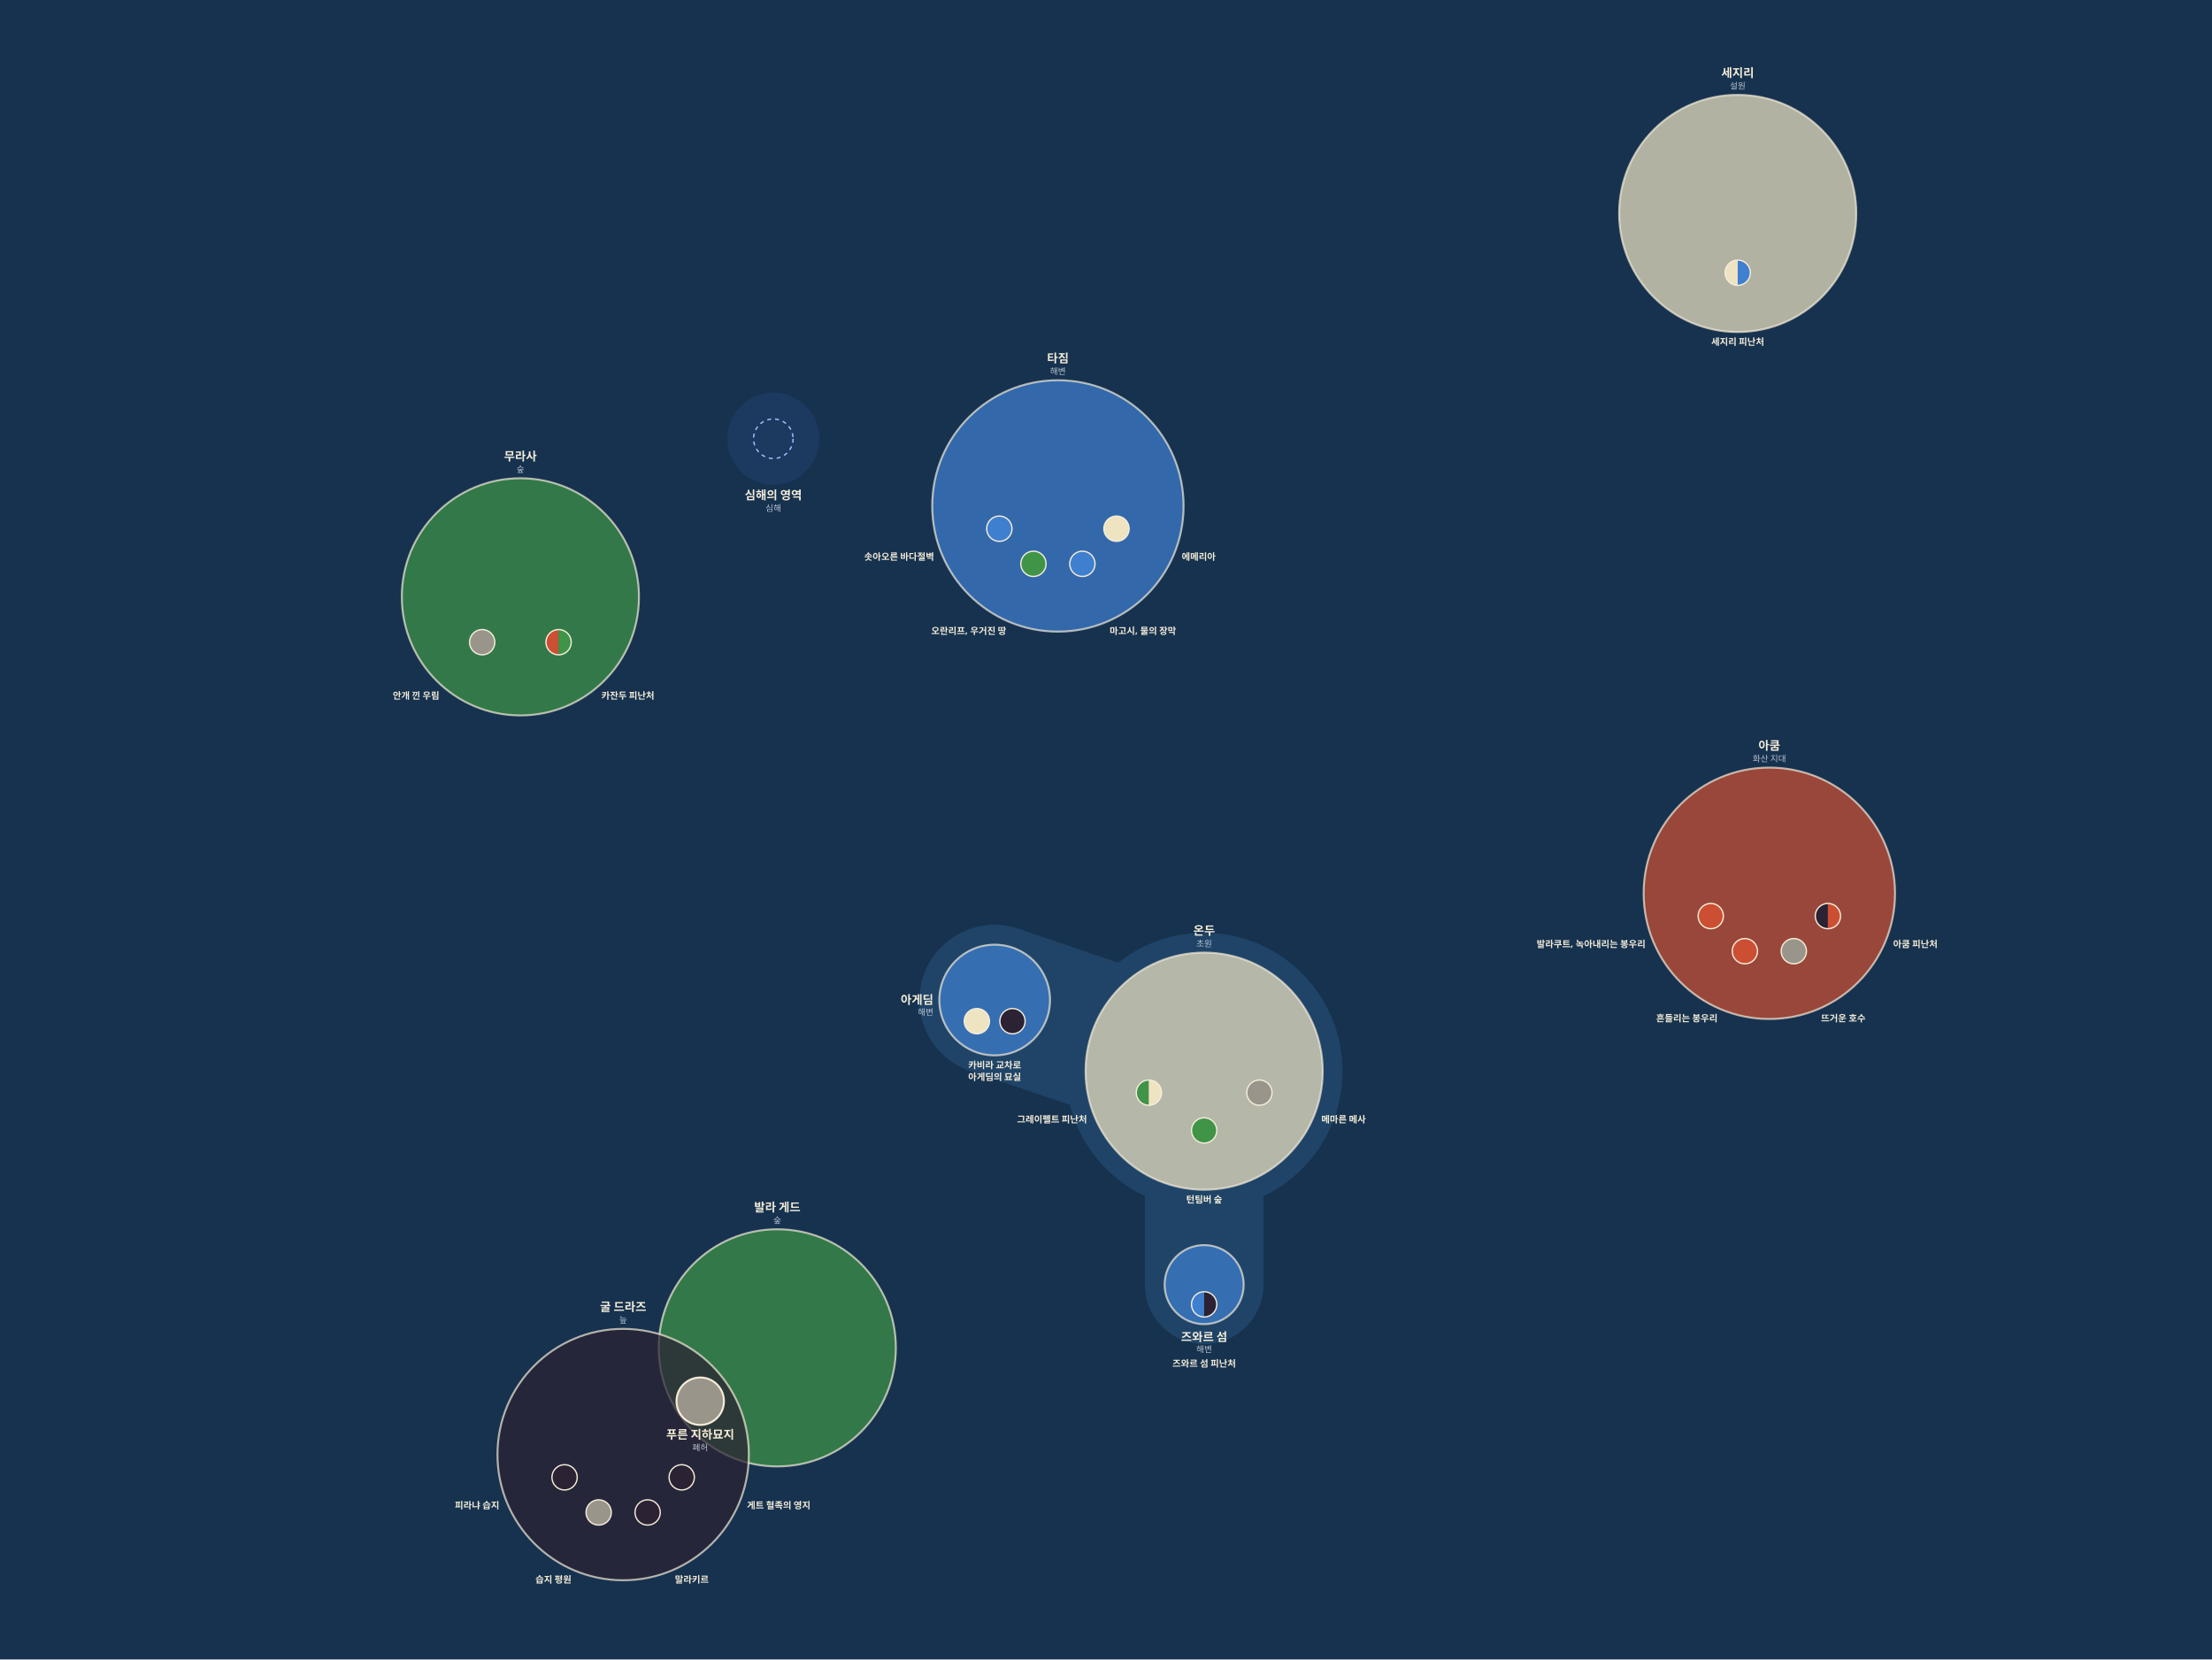
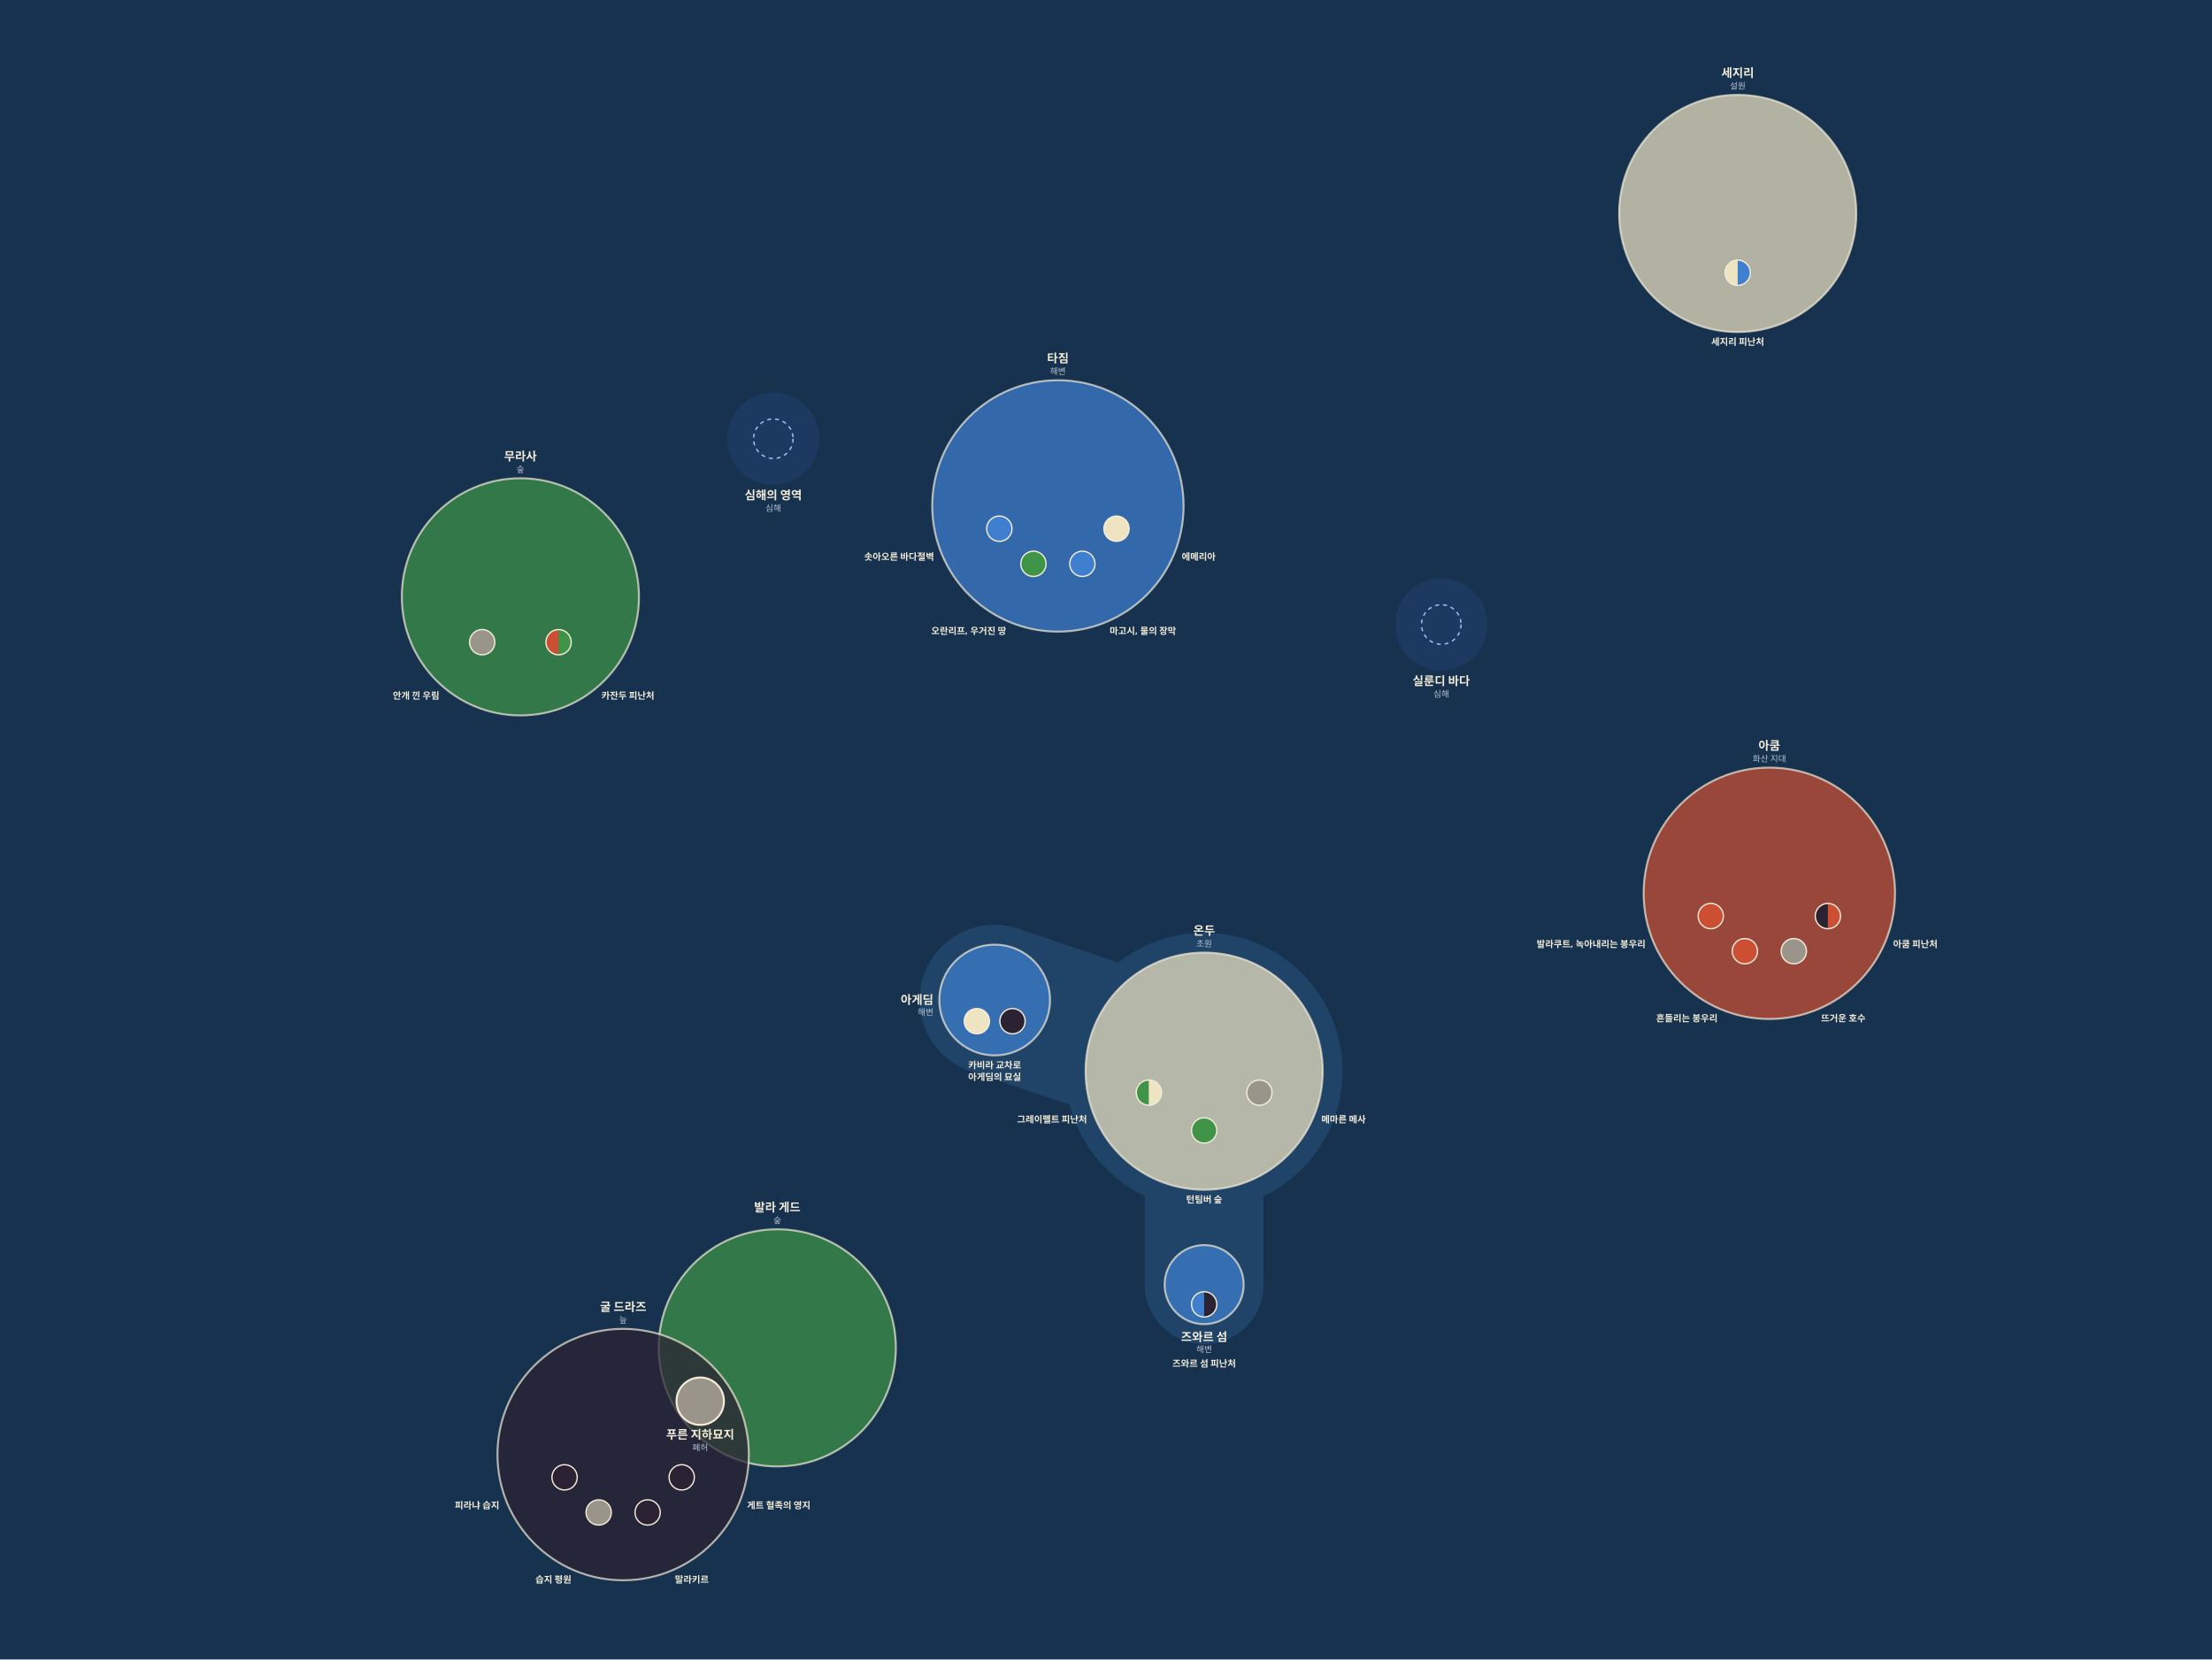
<svg xmlns="http://www.w3.org/2000/svg" viewBox="242 84 3358 2519" width="3358" height="2519">
  <style>
    .name { font: 600 18px sans-serif; fill: #f4ecd8; }
    .terrain { font: 13px sans-serif; fill: #b9c3cf; }
    .area { font: 600 14px sans-serif; fill: #f4ecd8; }
  </style>
  <rect x="242" y="84" width="3358" height="2519" fill="#16324f" />
  <line x1="2070" y1="1710" x2="1752" y2="1602" stroke="#1f4468" stroke-width="228" stroke-linecap="round" />
  <line x1="2070" y1="1710" x2="2070" y2="2034" stroke="#1f4468" stroke-width="180" stroke-linecap="round" />
  <circle cx="2070" cy="1710" r="210" fill="#1f4468" />
  <circle cx="1752" cy="1602" r="114" fill="#1f4468" />
  <circle cx="2070" cy="2034" r="90" fill="#1f4468" />
  <circle cx="1752" cy="1602" r="84" fill="#3f7fcf" fill-opacity="0.72" stroke="#f4ecd8" stroke-opacity="0.7" stroke-width="3" />
  <circle cx="2928" cy="1440" r="190.8" fill="#cc4f34" fill-opacity="0.72" stroke="#f4ecd8" stroke-opacity="0.7" stroke-width="3" />
  <circle cx="1422" cy="2130" r="180" fill="#3f9447" fill-opacity="0.72" stroke="#f4ecd8" stroke-opacity="0.7" stroke-width="3" />
  <circle cx="1188" cy="2292" r="190.8" fill="#2b2233" fill-opacity="0.72" stroke="#f4ecd8" stroke-opacity="0.7" stroke-width="3" />
  <circle cx="2070" cy="2034" r="60" fill="#3f7fcf" fill-opacity="0.72" stroke="#f4ecd8" stroke-opacity="0.7" stroke-width="3" />
  <circle cx="1032" cy="990" r="180" fill="#3f9447" fill-opacity="0.72" stroke="#f4ecd8" stroke-opacity="0.7" stroke-width="3" />
  <circle cx="2070" cy="1710" r="180" fill="#efe4c2" fill-opacity="0.72" stroke="#f4ecd8" stroke-opacity="0.7" stroke-width="3" />
  <circle cx="2880" cy="408" r="180" fill="#efe4c2" fill-opacity="0.72" stroke="#f4ecd8" stroke-opacity="0.7" stroke-width="3" />
  <circle cx="1848" cy="852" r="190.8" fill="#3f7fcf" fill-opacity="0.72" stroke="#f4ecd8" stroke-opacity="0.7" stroke-width="3" />
  <g>
    <circle cx="1779.057" cy="1634.123" r="19.2" fill="#2b2233" stroke="#f4ecd8" stroke-width="2" />
    <text x="1752" y="1723.8" text-anchor="middle" class="area">아게딤의 묘실</text>
  </g>
  <g>
    <path d="M3016.917 1455.369A19.2 19.2 0 0 0 3016.917 1493.769Z" fill="#2b2233" />
    <path d="M3016.917 1455.369A19.2 19.2 0 0 1 3016.917 1493.769Z" fill="#cc4f34" />
    <circle cx="3016.917" cy="1474.569" r="19.2" fill="none" stroke="#f4ecd8" stroke-width="2" />
    <text x="3115.899" y="1522.051" text-anchor="start" class="area">아쿰 피난처</text>
  </g>
  <g>
    <circle cx="2153.884" cy="1742.612" r="19.2" fill="#9a958b" stroke="#f4ecd8" stroke-width="2" />
    <text x="2247.833" y="1788.138" text-anchor="start" class="area">메마른 메사</text>
  </g>
  <g>
    <circle cx="1936.917" cy="886.569" r="19.2" fill="#efe4c2" stroke="#f4ecd8" stroke-width="2" />
    <text x="2035.899" y="934.051" text-anchor="start" class="area">에메리아</text>
  </g>
  <g>
    <circle cx="1276.917" cy="2326.569" r="19.2" fill="#2b2233" stroke="#f4ecd8" stroke-width="2" />
    <text x="1375.899" y="2374.051" text-anchor="start" class="area">게트 혈족의 영지</text>
  </g>
  <g>
    <path d="M1986.116 1723.412A19.2 19.2 0 0 0 1986.116 1761.812Z" fill="#3f9447" />
    <path d="M1986.116 1723.412A19.2 19.2 0 0 1 1986.116 1761.812Z" fill="#efe4c2" />
    <circle cx="1986.116" cy="1742.612" r="19.2" fill="none" stroke="#f4ecd8" stroke-width="2" />
    <text x="1892.167" y="1788.138" text-anchor="end" class="area">그레이펠트 피난처</text>
  </g>
  <g>
    <path d="M2070 2044.8A19.2 19.2 0 0 0 2070 2083.2Z" fill="#3f7fcf" />
    <path d="M2070 2044.8A19.2 19.2 0 0 1 2070 2083.2Z" fill="#2b2233" />
    <circle cx="2070" cy="2064" r="19.2" fill="none" stroke="#f4ecd8" stroke-width="2" />
    <text x="2070" y="2158.8" text-anchor="middle" class="area">즈와르 섬 피난처</text>
  </g>
  <g>
    <circle cx="1724.943" cy="1634.123" r="19.2" fill="#efe4c2" stroke="#f4ecd8" stroke-width="2" />
    <text x="1752" y="1705.8" text-anchor="middle" class="area">카비라 교차로</text>
  </g>
  <g>
    <path d="M1089.98 1039.636A19.2 19.2 0 0 0 1089.98 1078.036Z" fill="#cc4f34" />
    <path d="M1089.98 1039.636A19.2 19.2 0 0 1 1089.98 1078.036Z" fill="#3f9447" />
    <circle cx="1089.98" cy="1058.836" r="19.2" fill="none" stroke="#f4ecd8" stroke-width="2" />
    <text x="1154.917" y="1144.932" text-anchor="start" class="area">카잔두 피난처</text>
  </g>
  <g>
    <circle cx="1885.151" cy="939.869" r="19.2" fill="#3f7fcf" stroke="#f4ecd8" stroke-width="2" />
    <text x="1926.507" y="1046.686" text-anchor="start" class="area">마고시, 물의 장막</text>
  </g>
  <g>
    <circle cx="1225.151" cy="2379.869" r="19.2" fill="#2b2233" stroke="#f4ecd8" stroke-width="2" />
    <text x="1266.507" y="2486.686" text-anchor="start" class="area">말라키르</text>
  </g>
  <g>
    <circle cx="1150.849" cy="2379.869" r="19.2" fill="#9a958b" stroke="#f4ecd8" stroke-width="2" />
    <text x="1109.493" y="2486.686" text-anchor="end" class="area">습지 평원</text>
  </g>
  <g>
    <circle cx="974.02" cy="1058.836" r="19.2" fill="#9a958b" stroke="#f4ecd8" stroke-width="2" />
    <text x="909.083" y="1144.932" text-anchor="end" class="area">안개 낀 우림</text>
  </g>
  <g>
    <circle cx="1810.849" cy="939.869" r="19.2" fill="#3f9447" stroke="#f4ecd8" stroke-width="2" />
    <text x="1769.493" y="1046.686" text-anchor="end" class="area">오란리프, 우거진 땅</text>
  </g>
  <g>
    <circle cx="1099.083" cy="2326.569" r="19.2" fill="#2b2233" stroke="#f4ecd8" stroke-width="2" />
    <text x="1000.101" y="2374.051" text-anchor="end" class="area">피라냐 습지</text>
  </g>
  <g>
    <circle cx="2965.151" cy="1527.869" r="19.2" fill="#9a958b" stroke="#f4ecd8" stroke-width="2" />
    <text x="3006.507" y="1634.686" text-anchor="start" class="area">뜨거운 호수</text>
  </g>
  <g>
    <path d="M2880 478.8A19.2 19.2 0 0 0 2880 517.2Z" fill="#efe4c2" />
    <path d="M2880 478.8A19.2 19.2 0 0 1 2880 517.2Z" fill="#3f7fcf" />
    <circle cx="2880" cy="498" r="19.2" fill="none" stroke="#f4ecd8" stroke-width="2" />
    <text x="2880" y="607.8" text-anchor="middle" class="area">세지리 피난처</text>
  </g>
  <g>
    <circle cx="1759.083" cy="886.569" r="19.2" fill="#3f7fcf" stroke="#f4ecd8" stroke-width="2" />
    <text x="1660.101" y="934.051" text-anchor="end" class="area">솟아오른 바다절벽</text>
  </g>
  <g>
    <circle cx="2890.849" cy="1527.869" r="19.2" fill="#cc4f34" stroke="#f4ecd8" stroke-width="2" />
    <text x="2849.493" y="1634.686" text-anchor="end" class="area">흔들리는 봉우리</text>
  </g>
  <g>
    <circle cx="2070" cy="1800" r="19.2" fill="#3f9447" stroke="#f4ecd8" stroke-width="2" />
    <text x="2070" y="1909.8" text-anchor="middle" class="area">턴팀버 숲</text>
  </g>
  <g>
    <circle cx="2839.083" cy="1474.569" r="19.2" fill="#cc4f34" stroke="#f4ecd8" stroke-width="2" />
    <text x="2740.101" y="1522.051" text-anchor="end" class="area">발라쿠트, 녹아내리는 봉우리</text>
  </g>
  <g>
    <text x="1659" y="1608" text-anchor="end" class="name">아게딤</text>
    <text x="1659" y="1625" text-anchor="end" class="terrain">해변</text>
  </g>
  <g>
    <text x="2928" y="1222.2" text-anchor="middle" class="name">아쿰</text>
    <text x="2928" y="1240.2" text-anchor="middle" class="terrain">화산 지대</text>
  </g>
  <g>
    <text x="1422" y="1923" text-anchor="middle" class="name">발라 게드</text>
    <text x="1422" y="1941" text-anchor="middle" class="terrain">숲</text>
  </g>
  <g>
    <circle cx="1416" cy="750" r="70" fill="#1d3b66" opacity="0.75" />
    <circle cx="1416" cy="750" r="30" fill="none" stroke="#9fc4ff" stroke-width="2" stroke-dasharray="6 6" />
    <text x="1416" y="842" text-anchor="middle" class="name">심해의 영역</text>
    <text x="1416" y="860" text-anchor="middle" class="terrain">심해</text>
  </g>
  <g>
    <text x="1188" y="2074.2" text-anchor="middle" class="name">굴 드라즈</text>
    <text x="1188" y="2092.2" text-anchor="middle" class="terrain">늪</text>
  </g>
  <g>
    <text x="2070" y="2119.8" text-anchor="middle" class="name">즈와르 섬</text>
    <text x="2070" y="2136.8" text-anchor="middle" class="terrain">해변</text>
  </g>
  <g>
    <text x="1032" y="783" text-anchor="middle" class="name">무라사</text>
    <text x="1032" y="801" text-anchor="middle" class="terrain">숲</text>
  </g>
  <g>
    <text x="2070" y="1503" text-anchor="middle" class="name">온두</text>
    <text x="2070" y="1521" text-anchor="middle" class="terrain">초원</text>
  </g>
  <g>
    <text x="2880" y="201" text-anchor="middle" class="name">세지리</text>
    <text x="2880" y="219" text-anchor="middle" class="terrain">설원</text>
  </g>
  <g>
+     <circle cx="2430" cy="1032" r="70" fill="#1d3b66" opacity="0.75" />
+     <circle cx="2430" cy="1032" r="30" fill="none" stroke="#9fc4ff" stroke-width="2" stroke-dasharray="6 6" />
+     <text x="2430" y="1124" text-anchor="middle" class="name">실룬디 바다</text>
+     <text x="2430" y="1142" text-anchor="middle" class="terrain">심해</text>
+   </g>
+   <g>
    <text x="1848" y="634.2" text-anchor="middle" class="name">타짐</text>
    <text x="1848" y="652.2" text-anchor="middle" class="terrain">해변</text>
  </g>
  <g>
    <circle cx="1305" cy="2211" r="36" fill="#9a958b" stroke="#f4ecd8" stroke-width="3" />
    <text x="1305" y="2268" text-anchor="middle" class="name">푸른 지하묘지</text>
    <text x="1305" y="2286" text-anchor="middle" class="terrain">폐허</text>
  </g>
</svg>
